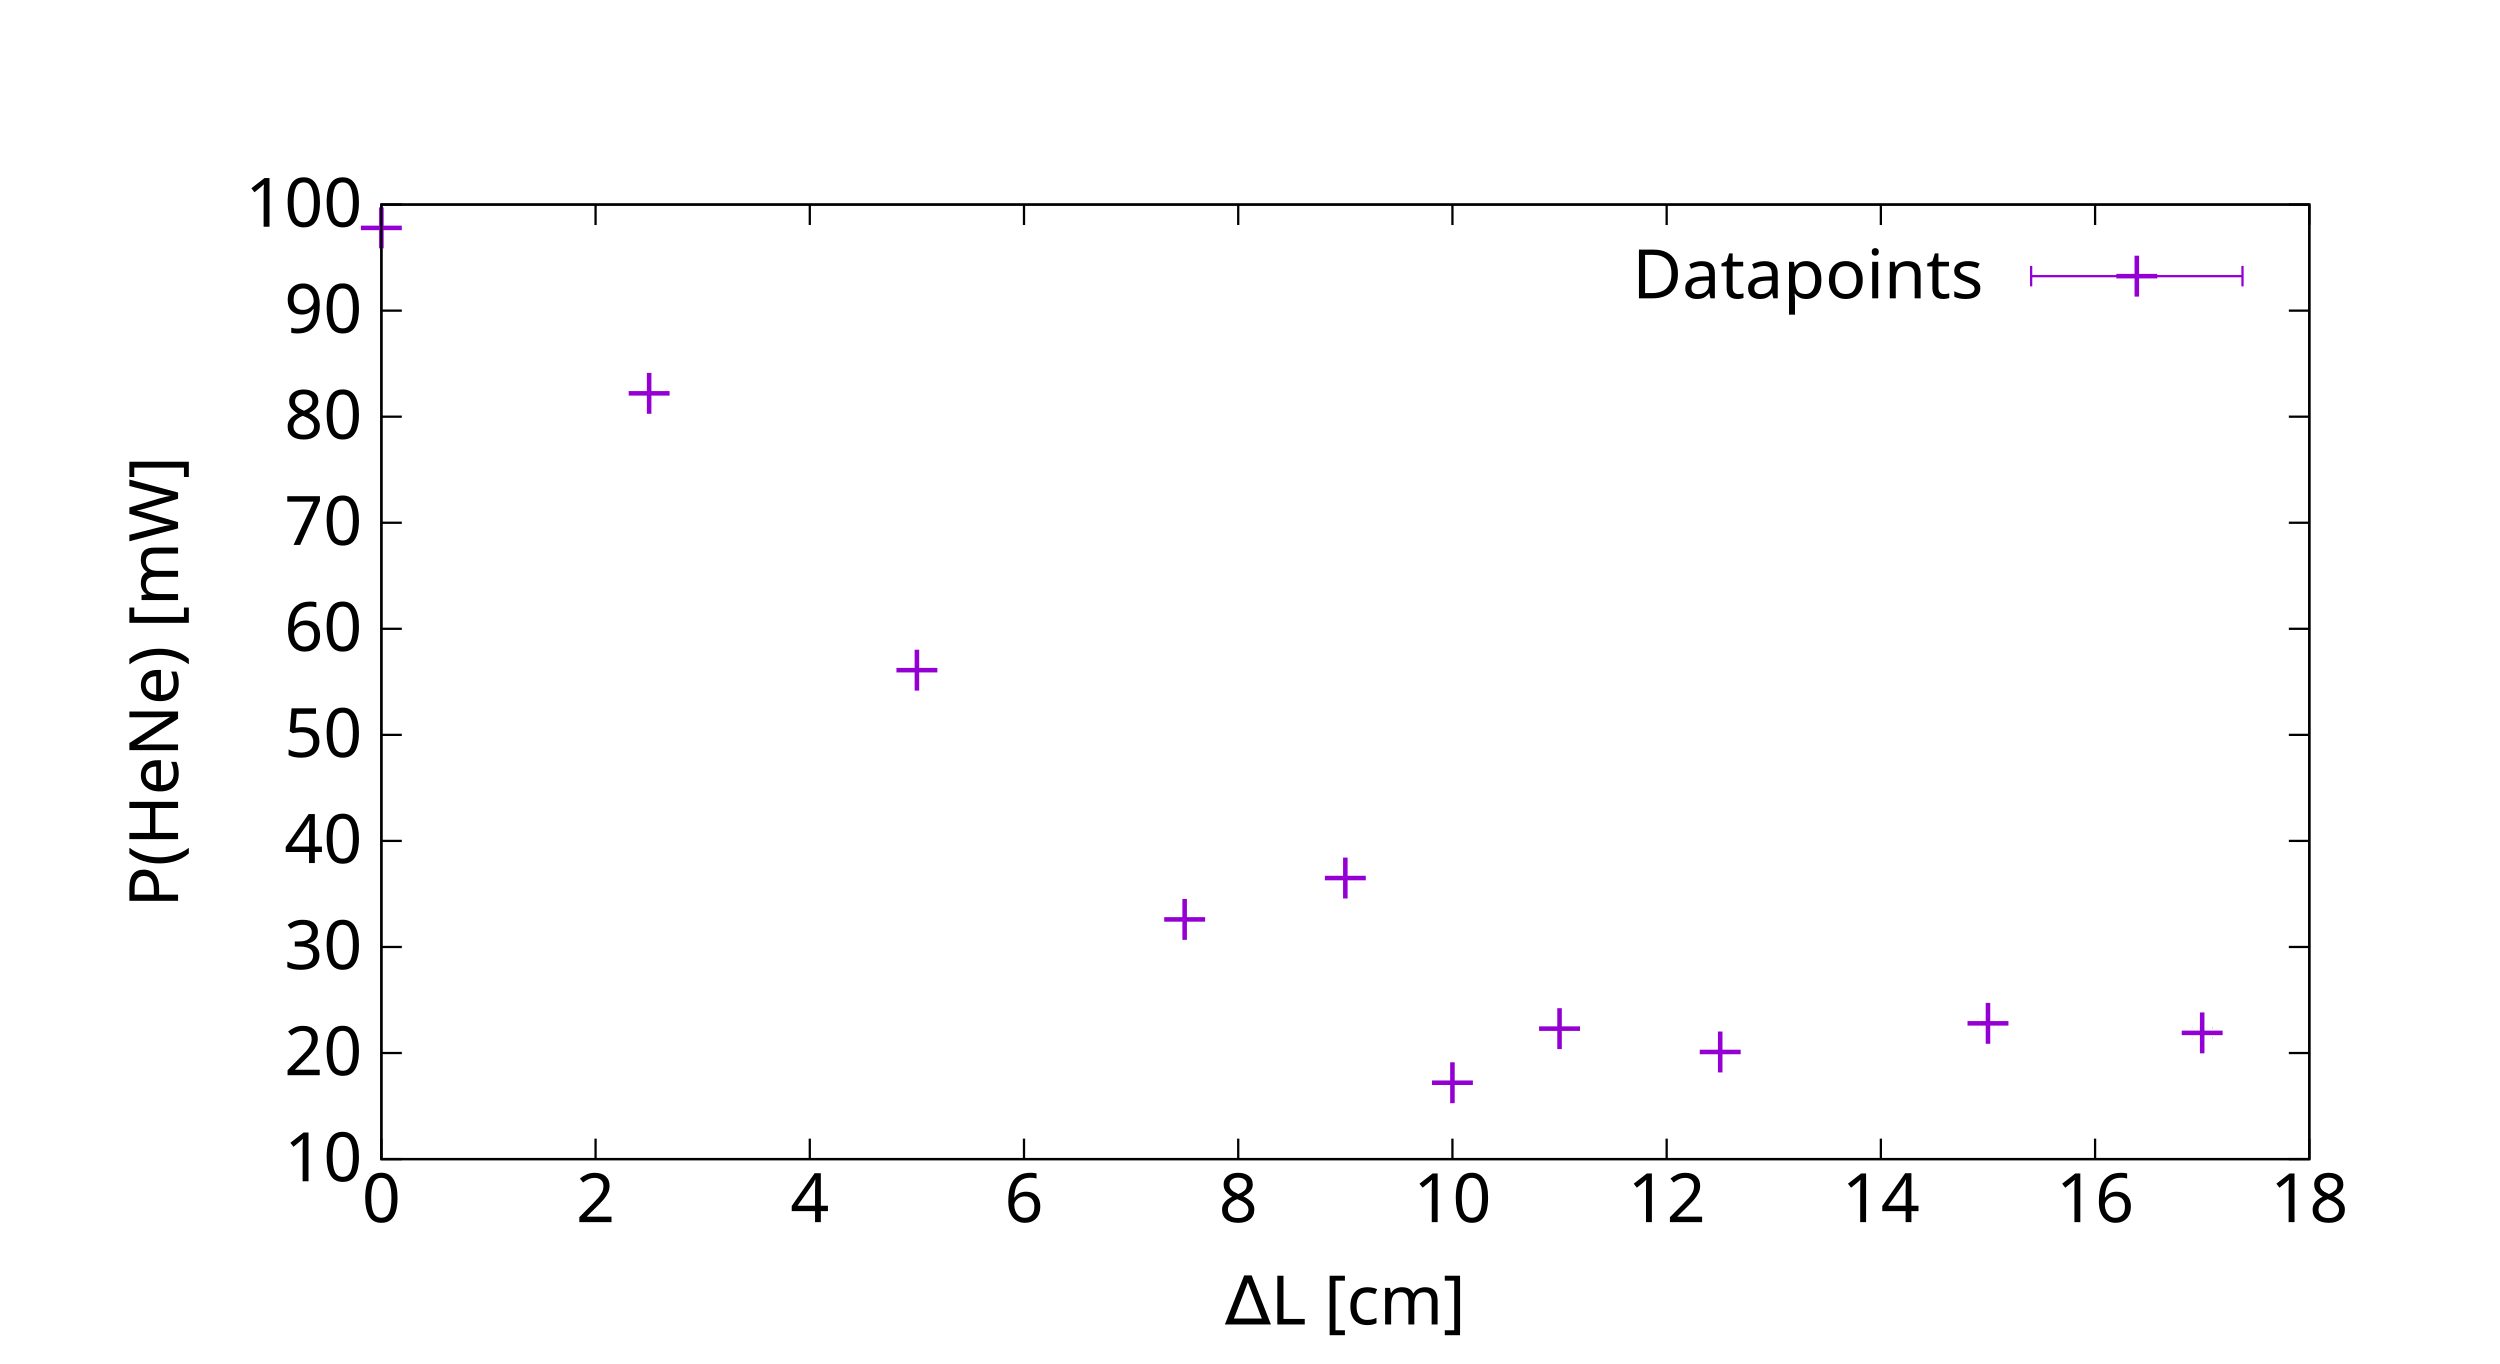
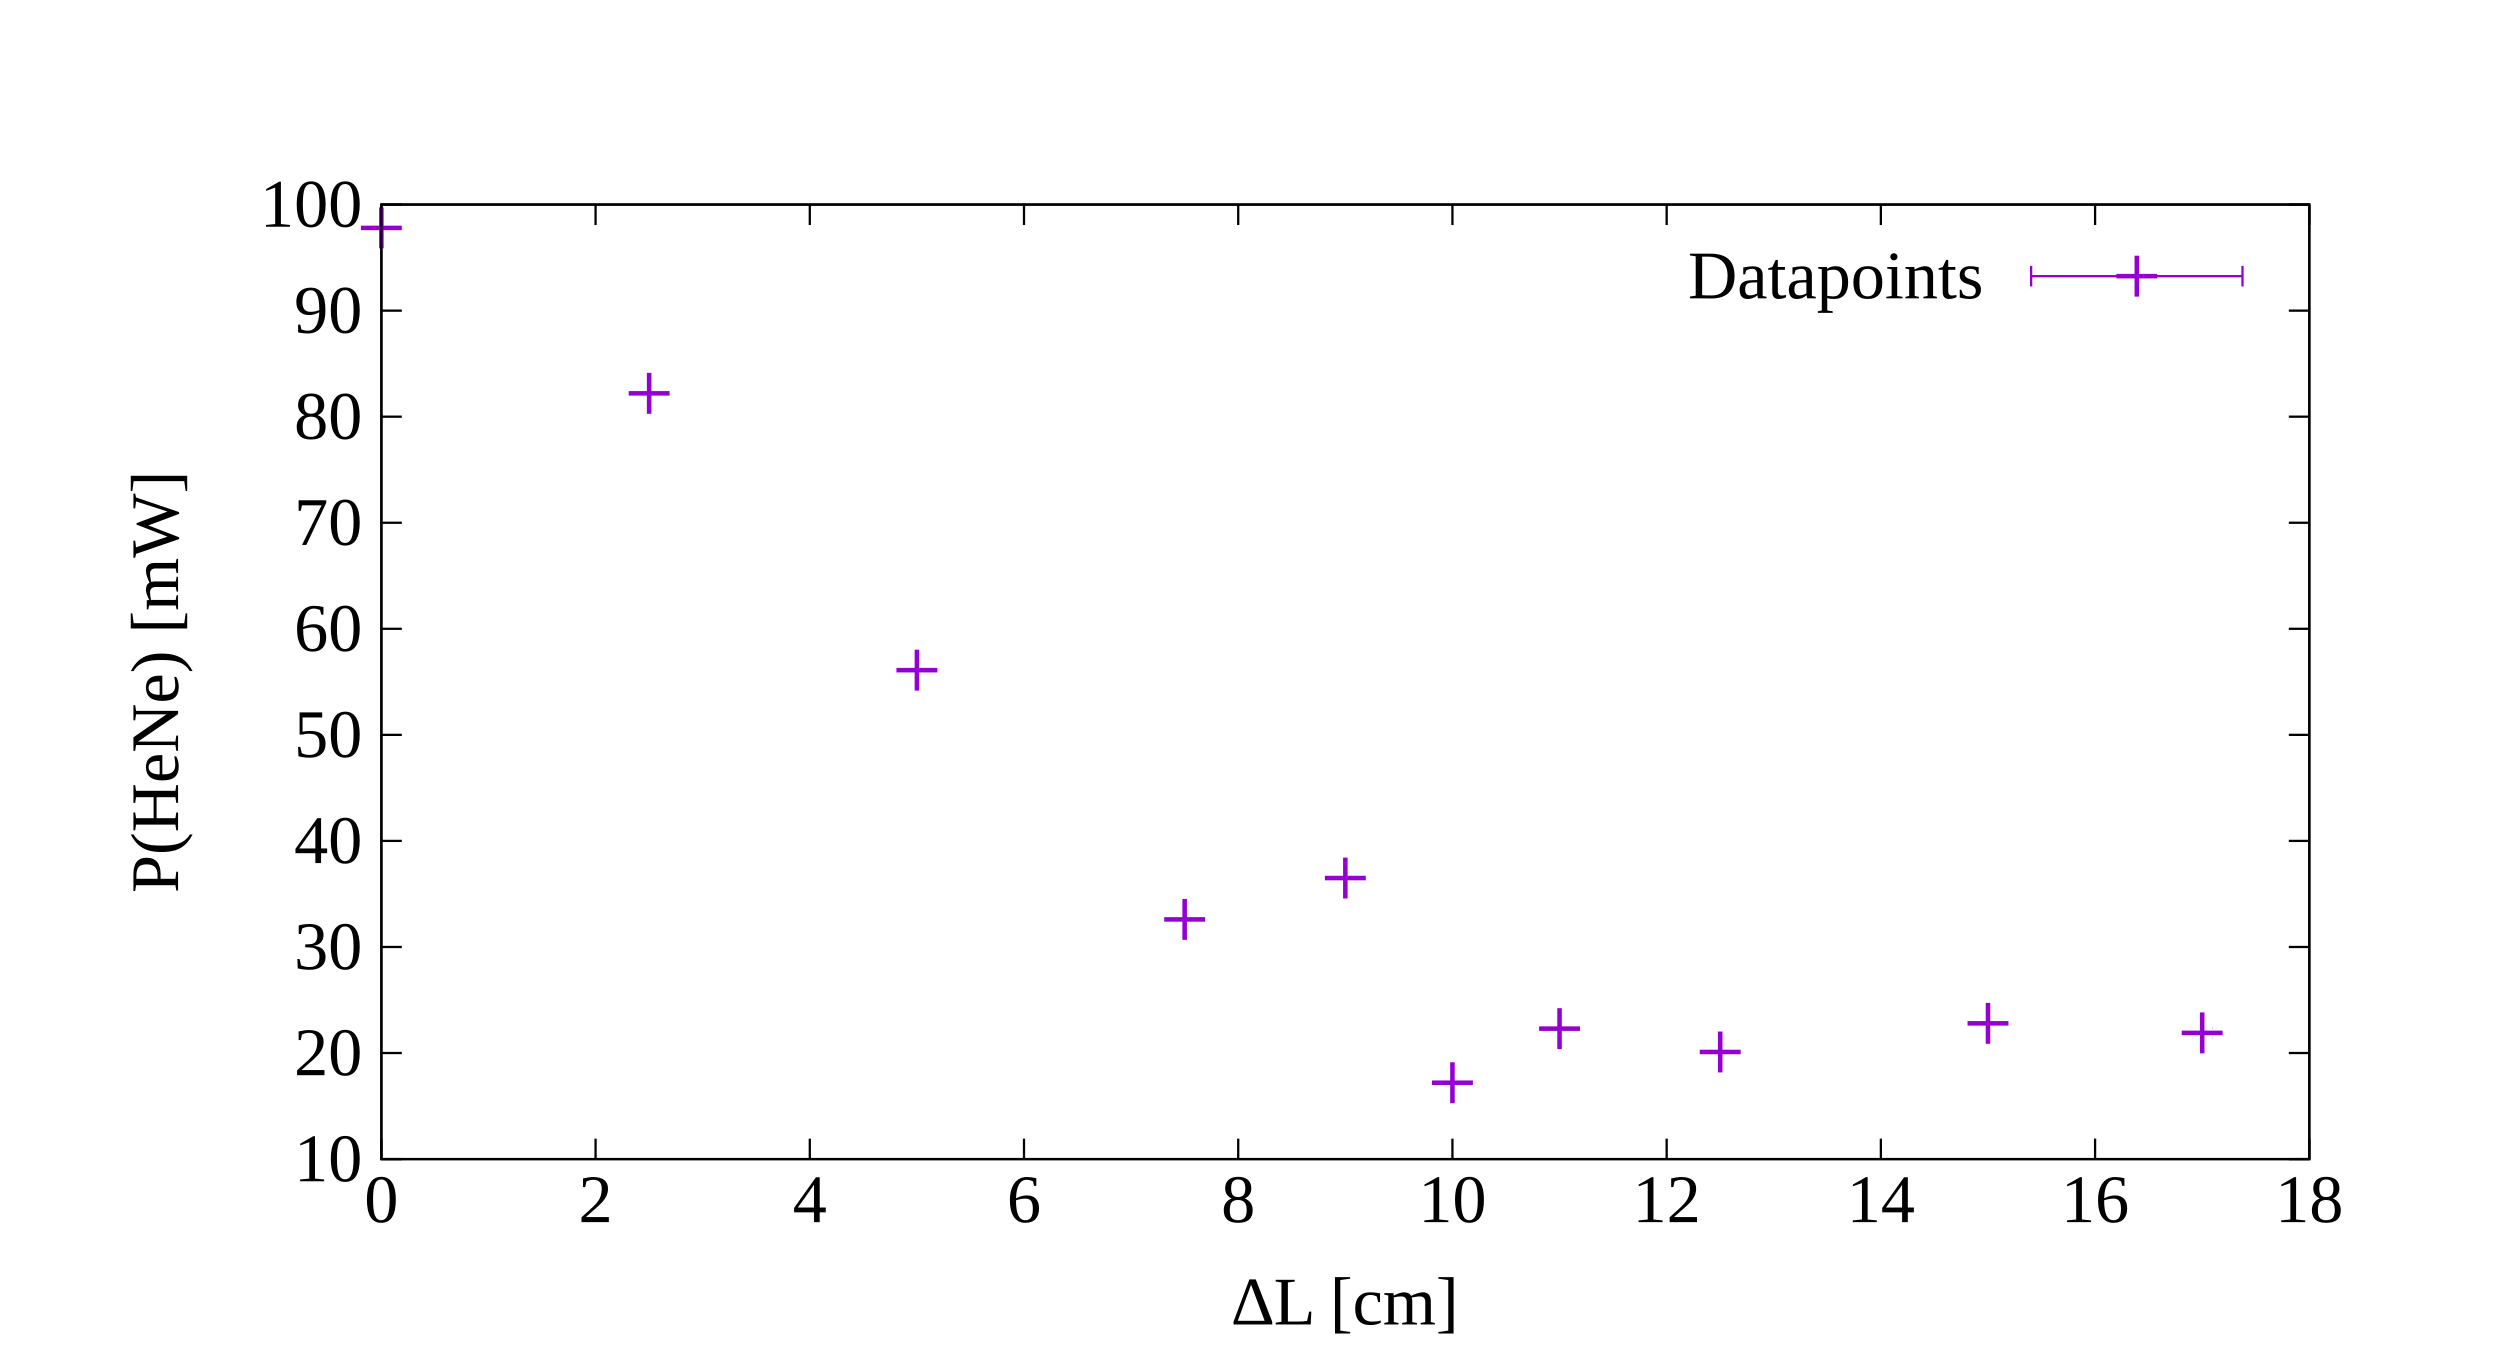
<svg xmlns="http://www.w3.org/2000/svg" xmlns:xlink="http://www.w3.org/1999/xlink" width="1100" height="600" viewBox="0 0 1100 600">
  <g id="gnuplot_canvas">
    <rect x="0" y="0" width="1100" height="600" fill="none" />
    <defs>
      <circle id="gpDot" r="0.5" stroke-width="0.5" stroke="currentColor" />
      <path id="gpPt0" stroke-width="0.222" stroke="currentColor" d="M-1,0 h2 M0,-1 v2" />
      <path id="gpPt1" stroke-width="0.222" stroke="currentColor" d="M-1,-1 L1,1 M1,-1 L-1,1" />
      <path id="gpPt2" stroke-width="0.222" stroke="currentColor" d="M-1,0 L1,0 M0,-1 L0,1 M-1,-1 L1,1 M-1,1 L1,-1" />
      <rect id="gpPt3" stroke-width="0.222" stroke="currentColor" x="-1" y="-1" width="2" height="2" />
      <rect id="gpPt4" stroke-width="0.222" stroke="currentColor" fill="currentColor" x="-1" y="-1" width="2" height="2" />
      <circle id="gpPt5" stroke-width="0.222" stroke="currentColor" cx="0" cy="0" r="1" />
      <use xlink:href="#gpPt5" id="gpPt6" fill="currentColor" stroke="none" />
      <path id="gpPt7" stroke-width="0.222" stroke="currentColor" d="M0,-1.33 L-1.33,0.67 L1.33,0.67 z" />
      <use xlink:href="#gpPt7" id="gpPt8" fill="currentColor" stroke="none" />
      <use xlink:href="#gpPt7" id="gpPt9" stroke="currentColor" transform="rotate(180)" />
      <use xlink:href="#gpPt9" id="gpPt10" fill="currentColor" stroke="none" />
      <use xlink:href="#gpPt3" id="gpPt11" stroke="currentColor" transform="rotate(45)" />
      <use xlink:href="#gpPt11" id="gpPt12" fill="currentColor" stroke="none" />
      <path id="gpPt13" stroke-width="0.222" stroke="currentColor" d="M0,1.330 L1.265,0.411 L0.782,-1.067 L-0.782,-1.076 L-1.265,0.411 z" />
      <use xlink:href="#gpPt13" id="gpPt14" fill="currentColor" stroke="none" />
      <filter id="textbox" filterUnits="objectBoundingBox" x="0" y="0" height="1" width="1">
        <feFlood flood-color="white" flood-opacity="1" result="bgnd" />
        <feComposite in="SourceGraphic" in2="bgnd" operator="atop" />
      </filter>
      <filter id="greybox" filterUnits="objectBoundingBox" x="0" y="0" height="1" width="1">
        <feFlood flood-color="lightgrey" flood-opacity="1" result="grey" />
        <feComposite in="SourceGraphic" in2="grey" operator="atop" />
      </filter>
    </defs>
    <g fill="none" color="white" stroke="currentColor" stroke-width="1.00" stroke-linecap="butt" stroke-linejoin="miter">
</g>
    <g fill="none" color="black" stroke="currentColor" stroke-width="1.00" stroke-linecap="butt" stroke-linejoin="miter">
      <path stroke="black" d="M167.80,510.00 L176.80,510.00 M1016.09,510.00 L1007.09,510.00  " />
-       <g transform="translate(159.41,519.75)" stroke="none" fill="black" font-family="Computer Modern" font-size="30.00" text-anchor="end">
-         <text>
-           <tspan font-family="Computer Modern"> 10</tspan>
+       <g transform="translate(159.41,519.75)" stroke="none" fill="black" font-family="Times New Roman" font-size="30.00" text-anchor="end">
+         <text>
+           <tspan font-family="Times New Roman"> 10</tspan>
        </text>
      </g>
    </g>
    <g fill="none" color="black" stroke="currentColor" stroke-width="1.00" stroke-linecap="butt" stroke-linejoin="miter">
      <path stroke="black" d="M167.80,463.33 L176.80,463.33 M1016.09,463.33 L1007.09,463.33  " />
-       <g transform="translate(159.41,473.08)" stroke="none" fill="black" font-family="Computer Modern" font-size="30.00" text-anchor="end">
-         <text>
-           <tspan font-family="Computer Modern"> 20</tspan>
+       <g transform="translate(159.41,473.08)" stroke="none" fill="black" font-family="Times New Roman" font-size="30.00" text-anchor="end">
+         <text>
+           <tspan font-family="Times New Roman"> 20</tspan>
        </text>
      </g>
    </g>
    <g fill="none" color="black" stroke="currentColor" stroke-width="1.00" stroke-linecap="butt" stroke-linejoin="miter">
      <path stroke="black" d="M167.80,416.67 L176.80,416.67 M1016.09,416.67 L1007.09,416.67  " />
-       <g transform="translate(159.41,426.42)" stroke="none" fill="black" font-family="Computer Modern" font-size="30.00" text-anchor="end">
-         <text>
-           <tspan font-family="Computer Modern"> 30</tspan>
+       <g transform="translate(159.41,426.42)" stroke="none" fill="black" font-family="Times New Roman" font-size="30.00" text-anchor="end">
+         <text>
+           <tspan font-family="Times New Roman"> 30</tspan>
        </text>
      </g>
    </g>
    <g fill="none" color="black" stroke="currentColor" stroke-width="1.00" stroke-linecap="butt" stroke-linejoin="miter">
      <path stroke="black" d="M167.80,370.00 L176.80,370.00 M1016.09,370.00 L1007.09,370.00  " />
-       <g transform="translate(159.41,379.75)" stroke="none" fill="black" font-family="Computer Modern" font-size="30.00" text-anchor="end">
-         <text>
-           <tspan font-family="Computer Modern"> 40</tspan>
+       <g transform="translate(159.41,379.75)" stroke="none" fill="black" font-family="Times New Roman" font-size="30.00" text-anchor="end">
+         <text>
+           <tspan font-family="Times New Roman"> 40</tspan>
        </text>
      </g>
    </g>
    <g fill="none" color="black" stroke="currentColor" stroke-width="1.00" stroke-linecap="butt" stroke-linejoin="miter">
      <path stroke="black" d="M167.80,323.34 L176.80,323.34 M1016.09,323.34 L1007.09,323.34  " />
-       <g transform="translate(159.41,333.09)" stroke="none" fill="black" font-family="Computer Modern" font-size="30.00" text-anchor="end">
-         <text>
-           <tspan font-family="Computer Modern"> 50</tspan>
+       <g transform="translate(159.41,333.09)" stroke="none" fill="black" font-family="Times New Roman" font-size="30.00" text-anchor="end">
+         <text>
+           <tspan font-family="Times New Roman"> 50</tspan>
        </text>
      </g>
    </g>
    <g fill="none" color="black" stroke="currentColor" stroke-width="1.00" stroke-linecap="butt" stroke-linejoin="miter">
      <path stroke="black" d="M167.80,276.67 L176.80,276.67 M1016.09,276.67 L1007.09,276.67  " />
-       <g transform="translate(159.41,286.42)" stroke="none" fill="black" font-family="Computer Modern" font-size="30.00" text-anchor="end">
-         <text>
-           <tspan font-family="Computer Modern"> 60</tspan>
+       <g transform="translate(159.41,286.42)" stroke="none" fill="black" font-family="Times New Roman" font-size="30.00" text-anchor="end">
+         <text>
+           <tspan font-family="Times New Roman"> 60</tspan>
        </text>
      </g>
    </g>
    <g fill="none" color="black" stroke="currentColor" stroke-width="1.00" stroke-linecap="butt" stroke-linejoin="miter">
      <path stroke="black" d="M167.80,230.01 L176.80,230.01 M1016.09,230.01 L1007.09,230.01  " />
-       <g transform="translate(159.41,239.76)" stroke="none" fill="black" font-family="Computer Modern" font-size="30.00" text-anchor="end">
-         <text>
-           <tspan font-family="Computer Modern"> 70</tspan>
+       <g transform="translate(159.41,239.76)" stroke="none" fill="black" font-family="Times New Roman" font-size="30.00" text-anchor="end">
+         <text>
+           <tspan font-family="Times New Roman"> 70</tspan>
        </text>
      </g>
    </g>
    <g fill="none" color="black" stroke="currentColor" stroke-width="1.00" stroke-linecap="butt" stroke-linejoin="miter">
      <path stroke="black" d="M167.80,183.34 L176.80,183.34 M1016.09,183.34 L1007.09,183.34  " />
-       <g transform="translate(159.41,193.09)" stroke="none" fill="black" font-family="Computer Modern" font-size="30.00" text-anchor="end">
-         <text>
-           <tspan font-family="Computer Modern"> 80</tspan>
+       <g transform="translate(159.41,193.09)" stroke="none" fill="black" font-family="Times New Roman" font-size="30.00" text-anchor="end">
+         <text>
+           <tspan font-family="Times New Roman"> 80</tspan>
        </text>
      </g>
    </g>
    <g fill="none" color="black" stroke="currentColor" stroke-width="1.00" stroke-linecap="butt" stroke-linejoin="miter">
      <path stroke="black" d="M167.80,136.68 L176.80,136.68 M1016.09,136.68 L1007.09,136.68  " />
-       <g transform="translate(159.41,146.43)" stroke="none" fill="black" font-family="Computer Modern" font-size="30.00" text-anchor="end">
-         <text>
-           <tspan font-family="Computer Modern"> 90</tspan>
+       <g transform="translate(159.41,146.43)" stroke="none" fill="black" font-family="Times New Roman" font-size="30.00" text-anchor="end">
+         <text>
+           <tspan font-family="Times New Roman"> 90</tspan>
        </text>
      </g>
    </g>
    <g fill="none" color="black" stroke="currentColor" stroke-width="1.00" stroke-linecap="butt" stroke-linejoin="miter">
      <path stroke="black" d="M167.80,90.01 L176.80,90.01 M1016.09,90.01 L1007.09,90.01  " />
-       <g transform="translate(159.41,99.76)" stroke="none" fill="black" font-family="Computer Modern" font-size="30.00" text-anchor="end">
-         <text>
-           <tspan font-family="Computer Modern"> 100</tspan>
+       <g transform="translate(159.41,99.76)" stroke="none" fill="black" font-family="Times New Roman" font-size="30.00" text-anchor="end">
+         <text>
+           <tspan font-family="Times New Roman"> 100</tspan>
        </text>
      </g>
    </g>
    <g fill="none" color="black" stroke="currentColor" stroke-width="1.00" stroke-linecap="butt" stroke-linejoin="miter">
      <path stroke="black" d="M167.80,510.00 L167.80,501.00 M167.80,90.01 L167.80,99.01  " />
-       <g transform="translate(167.80,537.75)" stroke="none" fill="black" font-family="Computer Modern" font-size="30.00" text-anchor="middle">
-         <text>
-           <tspan font-family="Computer Modern"> 0</tspan>
+       <g transform="translate(167.80,537.75)" stroke="none" fill="black" font-family="Times New Roman" font-size="30.00" text-anchor="middle">
+         <text>
+           <tspan font-family="Times New Roman"> 0</tspan>
        </text>
      </g>
    </g>
    <g fill="none" color="black" stroke="currentColor" stroke-width="1.00" stroke-linecap="butt" stroke-linejoin="miter">
      <path stroke="black" d="M262.05,510.00 L262.05,501.00 M262.05,90.01 L262.05,99.01  " />
-       <g transform="translate(262.05,537.75)" stroke="none" fill="black" font-family="Computer Modern" font-size="30.00" text-anchor="middle">
-         <text>
-           <tspan font-family="Computer Modern"> 2</tspan>
+       <g transform="translate(262.05,537.75)" stroke="none" fill="black" font-family="Times New Roman" font-size="30.00" text-anchor="middle">
+         <text>
+           <tspan font-family="Times New Roman"> 2</tspan>
        </text>
      </g>
    </g>
    <g fill="none" color="black" stroke="currentColor" stroke-width="1.00" stroke-linecap="butt" stroke-linejoin="miter">
      <path stroke="black" d="M356.31,510.00 L356.31,501.00 M356.31,90.01 L356.31,99.01  " />
-       <g transform="translate(356.31,537.75)" stroke="none" fill="black" font-family="Computer Modern" font-size="30.00" text-anchor="middle">
-         <text>
-           <tspan font-family="Computer Modern"> 4</tspan>
+       <g transform="translate(356.31,537.75)" stroke="none" fill="black" font-family="Times New Roman" font-size="30.00" text-anchor="middle">
+         <text>
+           <tspan font-family="Times New Roman"> 4</tspan>
        </text>
      </g>
    </g>
    <g fill="none" color="black" stroke="currentColor" stroke-width="1.00" stroke-linecap="butt" stroke-linejoin="miter">
      <path stroke="black" d="M450.56,510.00 L450.56,501.00 M450.56,90.01 L450.56,99.01  " />
-       <g transform="translate(450.56,537.75)" stroke="none" fill="black" font-family="Computer Modern" font-size="30.00" text-anchor="middle">
-         <text>
-           <tspan font-family="Computer Modern"> 6</tspan>
+       <g transform="translate(450.56,537.75)" stroke="none" fill="black" font-family="Times New Roman" font-size="30.00" text-anchor="middle">
+         <text>
+           <tspan font-family="Times New Roman"> 6</tspan>
        </text>
      </g>
    </g>
    <g fill="none" color="black" stroke="currentColor" stroke-width="1.00" stroke-linecap="butt" stroke-linejoin="miter">
      <path stroke="black" d="M544.82,510.00 L544.82,501.00 M544.82,90.01 L544.82,99.01  " />
-       <g transform="translate(544.82,537.75)" stroke="none" fill="black" font-family="Computer Modern" font-size="30.00" text-anchor="middle">
-         <text>
-           <tspan font-family="Computer Modern"> 8</tspan>
+       <g transform="translate(544.82,537.75)" stroke="none" fill="black" font-family="Times New Roman" font-size="30.00" text-anchor="middle">
+         <text>
+           <tspan font-family="Times New Roman"> 8</tspan>
        </text>
      </g>
    </g>
    <g fill="none" color="black" stroke="currentColor" stroke-width="1.00" stroke-linecap="butt" stroke-linejoin="miter">
      <path stroke="black" d="M639.07,510.00 L639.07,501.00 M639.07,90.01 L639.07,99.01  " />
-       <g transform="translate(639.07,537.75)" stroke="none" fill="black" font-family="Computer Modern" font-size="30.00" text-anchor="middle">
-         <text>
-           <tspan font-family="Computer Modern"> 10</tspan>
+       <g transform="translate(639.07,537.75)" stroke="none" fill="black" font-family="Times New Roman" font-size="30.00" text-anchor="middle">
+         <text>
+           <tspan font-family="Times New Roman"> 10</tspan>
        </text>
      </g>
    </g>
    <g fill="none" color="black" stroke="currentColor" stroke-width="1.00" stroke-linecap="butt" stroke-linejoin="miter">
      <path stroke="black" d="M733.33,510.00 L733.33,501.00 M733.33,90.01 L733.33,99.01  " />
-       <g transform="translate(733.33,537.75)" stroke="none" fill="black" font-family="Computer Modern" font-size="30.00" text-anchor="middle">
-         <text>
-           <tspan font-family="Computer Modern"> 12</tspan>
+       <g transform="translate(733.33,537.75)" stroke="none" fill="black" font-family="Times New Roman" font-size="30.00" text-anchor="middle">
+         <text>
+           <tspan font-family="Times New Roman"> 12</tspan>
        </text>
      </g>
    </g>
    <g fill="none" color="black" stroke="currentColor" stroke-width="1.00" stroke-linecap="butt" stroke-linejoin="miter">
      <path stroke="black" d="M827.58,510.00 L827.58,501.00 M827.58,90.01 L827.58,99.01  " />
-       <g transform="translate(827.58,537.75)" stroke="none" fill="black" font-family="Computer Modern" font-size="30.00" text-anchor="middle">
-         <text>
-           <tspan font-family="Computer Modern"> 14</tspan>
+       <g transform="translate(827.58,537.75)" stroke="none" fill="black" font-family="Times New Roman" font-size="30.00" text-anchor="middle">
+         <text>
+           <tspan font-family="Times New Roman"> 14</tspan>
        </text>
      </g>
    </g>
    <g fill="none" color="black" stroke="currentColor" stroke-width="1.00" stroke-linecap="butt" stroke-linejoin="miter">
      <path stroke="black" d="M921.84,510.00 L921.84,501.00 M921.84,90.01 L921.84,99.01  " />
-       <g transform="translate(921.84,537.75)" stroke="none" fill="black" font-family="Computer Modern" font-size="30.00" text-anchor="middle">
-         <text>
-           <tspan font-family="Computer Modern"> 16</tspan>
+       <g transform="translate(921.84,537.75)" stroke="none" fill="black" font-family="Times New Roman" font-size="30.00" text-anchor="middle">
+         <text>
+           <tspan font-family="Times New Roman"> 16</tspan>
        </text>
      </g>
    </g>
    <g fill="none" color="black" stroke="currentColor" stroke-width="1.00" stroke-linecap="butt" stroke-linejoin="miter">
      <path stroke="black" d="M1016.09,510.00 L1016.09,501.00 M1016.09,90.01 L1016.09,99.01  " />
-       <g transform="translate(1016.09,537.75)" stroke="none" fill="black" font-family="Computer Modern" font-size="30.00" text-anchor="middle">
-         <text>
-           <tspan font-family="Computer Modern"> 18</tspan>
+       <g transform="translate(1016.09,537.75)" stroke="none" fill="black" font-family="Times New Roman" font-size="30.00" text-anchor="middle">
+         <text>
+           <tspan font-family="Times New Roman"> 18</tspan>
        </text>
      </g>
    </g>
    <g fill="none" color="black" stroke="currentColor" stroke-width="1.00" stroke-linecap="butt" stroke-linejoin="miter">
</g>
    <g fill="none" color="black" stroke="currentColor" stroke-width="1.00" stroke-linecap="butt" stroke-linejoin="miter">
      <path stroke="black" d="M167.80,90.01 L167.80,510.00 L1016.09,510.00 L1016.09,90.01 L167.80,90.01 Z  " />
    </g>
    <g fill="none" color="black" stroke="currentColor" stroke-width="1.00" stroke-linecap="butt" stroke-linejoin="miter">
</g>
    <g id="gnuplot_plot_1">
      <g fill="none" color="black" stroke="currentColor" stroke-width="1.00" stroke-linecap="butt" stroke-linejoin="miter">
-         <g transform="translate(872.70,131.26)" stroke="none" fill="black" font-family="Computer Modern" font-size="30.00" text-anchor="end">
+         <g transform="translate(872.70,131.26)" stroke="none" fill="black" font-family="Times New Roman" font-size="30.00" text-anchor="end">
          <text>
-             <tspan font-family="Computer Modern">Datapoints</tspan>
+             <tspan font-family="Times New Roman">Datapoints</tspan>
          </text>
        </g>
      </g>
      <g fill="none" color="black" stroke="currentColor" stroke-width="1.00" stroke-linecap="butt" stroke-linejoin="miter">
        <path stroke="rgb(148,   0, 211)" d="M893.70,121.51 L986.70,121.51 M893.70,117.01 L893.70,126.01 M986.70,117.01 L986.70,126.01 M167.80,100.94 L167.80,99.62   M167.80,100.94 L172.30,100.94 M167.80,99.62 L172.30,99.62 M285.62,173.73 L285.62,172.41 M281.12,173.73 L290.12,173.73   M281.12,172.41 L290.12,172.41 M403.44,295.53 L403.44,294.21 M398.94,295.53 L407.94,295.53 M398.94,294.21 L407.94,294.21   M521.25,405.20 L521.25,403.88 M516.75,405.20 L525.75,405.20 M516.75,403.88 L525.75,403.88 M591.95,388.02 L591.95,384.65   M587.45,388.02 L596.45,388.02 M587.45,384.65 L596.45,384.65 M639.07,477.06 L639.07,475.74 M634.57,477.06 L643.57,477.06   M634.57,475.74 L643.57,475.74 M686.20,453.26 L686.20,451.94 M681.70,453.26 L690.70,453.26 M681.70,451.94 L690.70,451.94   M756.89,464.19 L756.89,461.55 M752.39,464.19 L761.39,464.19 M752.39,461.55 L761.39,461.55 M874.71,451.95 L874.71,448.59   M870.21,451.95 L879.21,451.95 M870.21,448.59 L879.21,448.59 M968.96,456.45 L968.96,452.49 M964.46,456.45 L973.46,456.45   M964.46,452.49 L973.46,452.49  " />
      </g>
      <g fill="none" color="black" stroke="currentColor" stroke-width="1.00" stroke-linecap="butt" stroke-linejoin="miter">
        <use xlink:href="#gpPt6" transform="translate(167.80,100.28) scale(4.50)" color="white" />
      </g>
      <g fill="none" color="black" stroke="currentColor" stroke-width="1.00" stroke-linecap="butt" stroke-linejoin="miter">
        <use xlink:href="#gpPt0" transform="translate(167.80,100.28) scale(9.00)" color="rgb(148,   0, 211)" />
        <use xlink:href="#gpPt6" transform="translate(285.62,173.07) scale(4.50)" color="white" />
      </g>
      <g fill="none" color="black" stroke="currentColor" stroke-width="1.00" stroke-linecap="butt" stroke-linejoin="miter">
        <use xlink:href="#gpPt0" transform="translate(285.62,173.07) scale(9.00)" color="rgb(148,   0, 211)" />
        <use xlink:href="#gpPt6" transform="translate(403.44,294.87) scale(4.50)" color="white" />
      </g>
      <g fill="none" color="black" stroke="currentColor" stroke-width="1.00" stroke-linecap="butt" stroke-linejoin="miter">
        <use xlink:href="#gpPt0" transform="translate(403.44,294.87) scale(9.00)" color="rgb(148,   0, 211)" />
        <use xlink:href="#gpPt6" transform="translate(521.25,404.54) scale(4.50)" color="white" />
      </g>
      <g fill="none" color="black" stroke="currentColor" stroke-width="1.00" stroke-linecap="butt" stroke-linejoin="miter">
        <use xlink:href="#gpPt0" transform="translate(521.25,404.54) scale(9.00)" color="rgb(148,   0, 211)" />
        <use xlink:href="#gpPt6" transform="translate(591.95,386.34) scale(4.50)" color="white" />
      </g>
      <g fill="none" color="black" stroke="currentColor" stroke-width="1.00" stroke-linecap="butt" stroke-linejoin="miter">
        <use xlink:href="#gpPt0" transform="translate(591.95,386.34) scale(9.00)" color="rgb(148,   0, 211)" />
        <use xlink:href="#gpPt6" transform="translate(639.07,476.40) scale(4.50)" color="white" />
      </g>
      <g fill="none" color="black" stroke="currentColor" stroke-width="1.00" stroke-linecap="butt" stroke-linejoin="miter">
        <use xlink:href="#gpPt0" transform="translate(639.07,476.40) scale(9.00)" color="rgb(148,   0, 211)" />
        <use xlink:href="#gpPt6" transform="translate(686.20,452.60) scale(4.50)" color="white" />
      </g>
      <g fill="none" color="black" stroke="currentColor" stroke-width="1.00" stroke-linecap="butt" stroke-linejoin="miter">
        <use xlink:href="#gpPt0" transform="translate(686.20,452.60) scale(9.00)" color="rgb(148,   0, 211)" />
        <use xlink:href="#gpPt6" transform="translate(756.89,462.87) scale(4.50)" color="white" />
      </g>
      <g fill="none" color="black" stroke="currentColor" stroke-width="1.00" stroke-linecap="butt" stroke-linejoin="miter">
        <use xlink:href="#gpPt0" transform="translate(756.89,462.87) scale(9.00)" color="rgb(148,   0, 211)" />
        <use xlink:href="#gpPt6" transform="translate(874.71,450.27) scale(4.50)" color="white" />
      </g>
      <g fill="none" color="black" stroke="currentColor" stroke-width="1.00" stroke-linecap="butt" stroke-linejoin="miter">
        <use xlink:href="#gpPt0" transform="translate(874.71,450.27) scale(9.00)" color="rgb(148,   0, 211)" />
        <use xlink:href="#gpPt6" transform="translate(968.96,454.47) scale(4.50)" color="white" />
      </g>
      <g fill="none" color="black" stroke="currentColor" stroke-width="1.00" stroke-linecap="butt" stroke-linejoin="miter">
        <use xlink:href="#gpPt0" transform="translate(968.96,454.47) scale(9.00)" color="rgb(148,   0, 211)" />
        <use xlink:href="#gpPt6" transform="translate(940.20,121.51) scale(4.50)" color="white" />
      </g>
      <g fill="none" color="black" stroke="currentColor" stroke-width="1.00" stroke-linecap="butt" stroke-linejoin="miter">
        <use xlink:href="#gpPt0" transform="translate(940.20,121.51) scale(9.00)" color="rgb(148,   0, 211)" />
      </g>
    </g>
    <g fill="none" color="white" stroke="rgb(148,   0, 211)" stroke-width="2.00" stroke-linecap="butt" stroke-linejoin="miter">
</g>
    <g fill="none" color="black" stroke="currentColor" stroke-width="2.00" stroke-linecap="butt" stroke-linejoin="miter">
</g>
    <g fill="none" color="black" stroke="black" stroke-width="1.00" stroke-linecap="butt" stroke-linejoin="miter">
</g>
    <g fill="none" color="black" stroke="currentColor" stroke-width="1.00" stroke-linecap="butt" stroke-linejoin="miter">
      <path stroke="black" d="M167.80,90.01 L167.80,510.00 L1016.09,510.00 L1016.09,90.01 L167.80,90.01 Z  " />
-       <g transform="translate(78.35,300.01) rotate(270.00)" stroke="none" fill="black" font-family="Computer Modern" font-size="30.00" text-anchor="middle">
-         <text>
-           <tspan font-family="Computer Modern">P(HeNe) [mW]</tspan>
-         </text>
-       </g>
-     </g>
-     <g fill="none" color="black" stroke="currentColor" stroke-width="1.00" stroke-linecap="butt" stroke-linejoin="miter">
-       <g transform="translate(591.94,582.75)" stroke="none" fill="black" font-family="Computer Modern" font-size="30.00" text-anchor="middle">
-         <text>
-           <tspan font-family="Computer Modern">∆L [cm]</tspan>
+       <g transform="translate(78.35,300.01) rotate(270.00)" stroke="none" fill="black" font-family="Times New Roman" font-size="30.00" text-anchor="middle">
+         <text>
+           <tspan font-family="Times New Roman">P(HeNe) [mW]</tspan>
+         </text>
+       </g>
+     </g>
+     <g fill="none" color="black" stroke="currentColor" stroke-width="1.00" stroke-linecap="butt" stroke-linejoin="miter">
+       <g transform="translate(591.94,582.75)" stroke="none" fill="black" font-family="Times New Roman" font-size="30.00" text-anchor="middle">
+         <text>
+           <tspan font-family="Times New Roman">∆L [cm]</tspan>
        </text>
      </g>
    </g>
    <g fill="none" color="black" stroke="currentColor" stroke-width="1.00" stroke-linecap="butt" stroke-linejoin="miter">
</g>
    <g fill="none" color="black" stroke="currentColor" stroke-width="1.00" stroke-linecap="butt" stroke-linejoin="miter">
</g>
  </g>
</svg>
